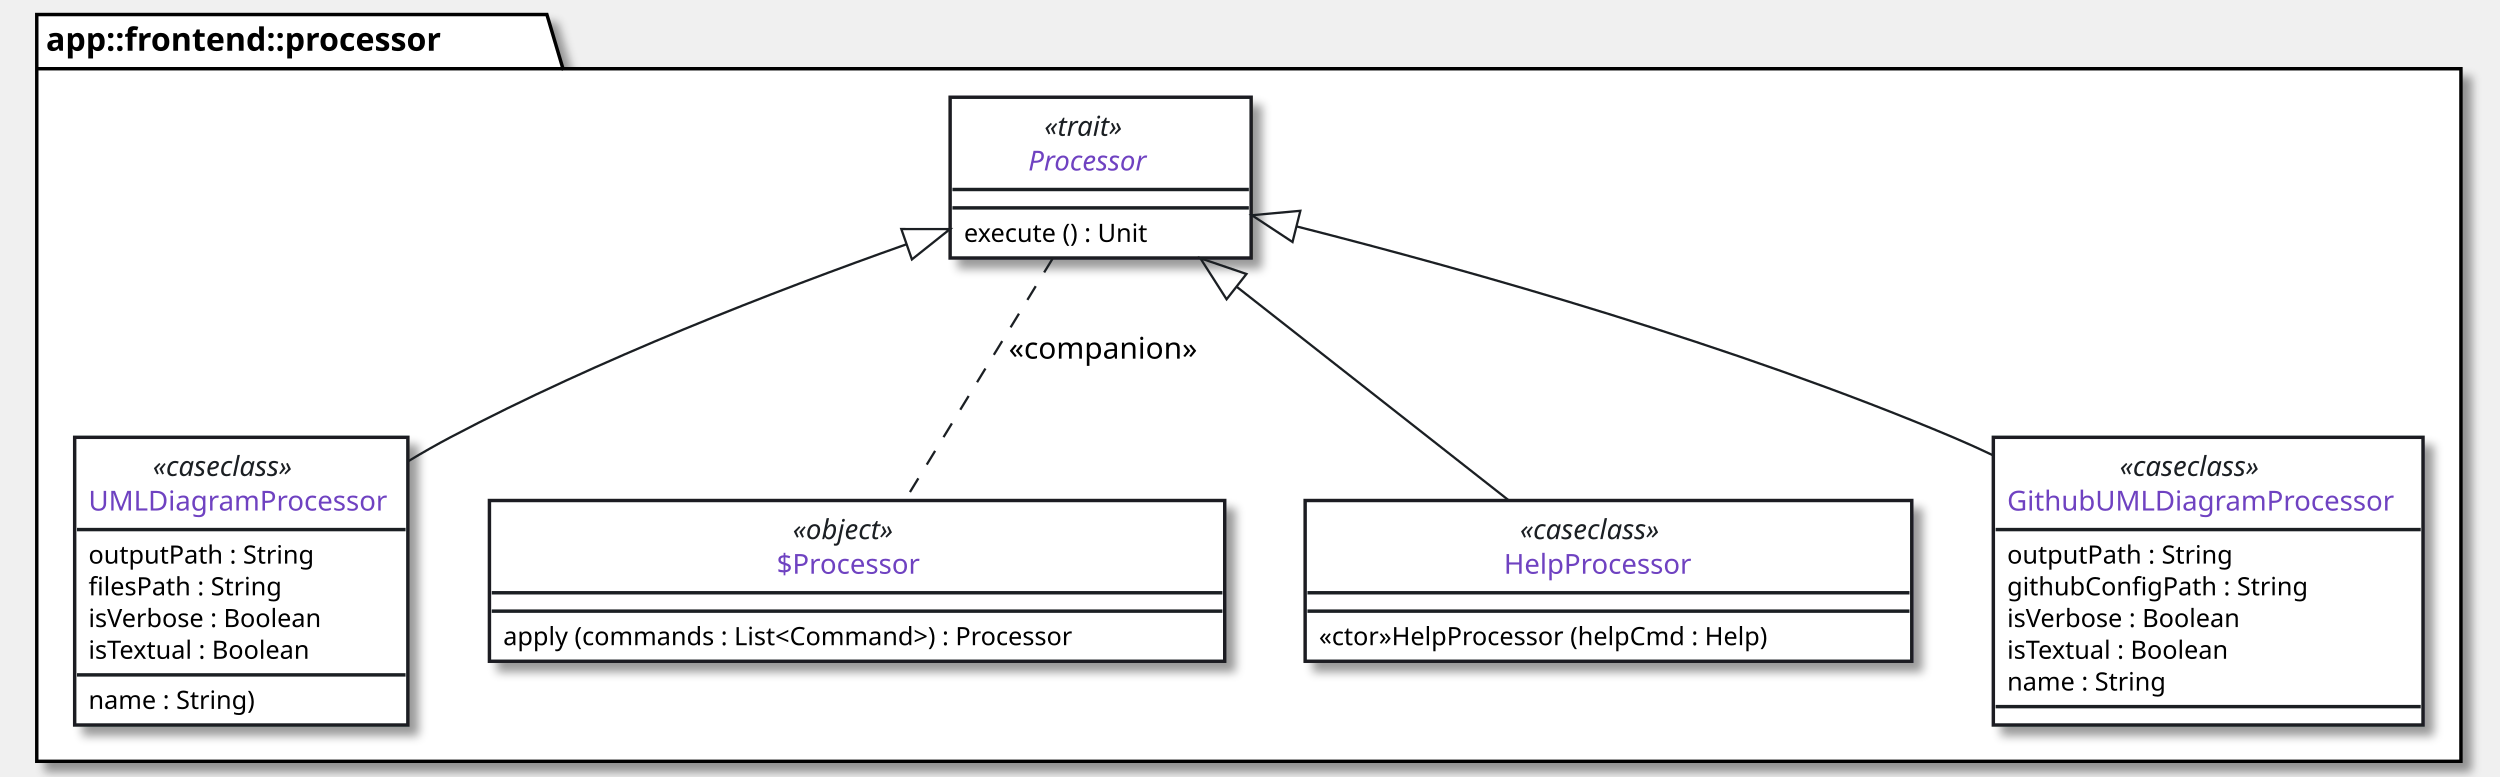
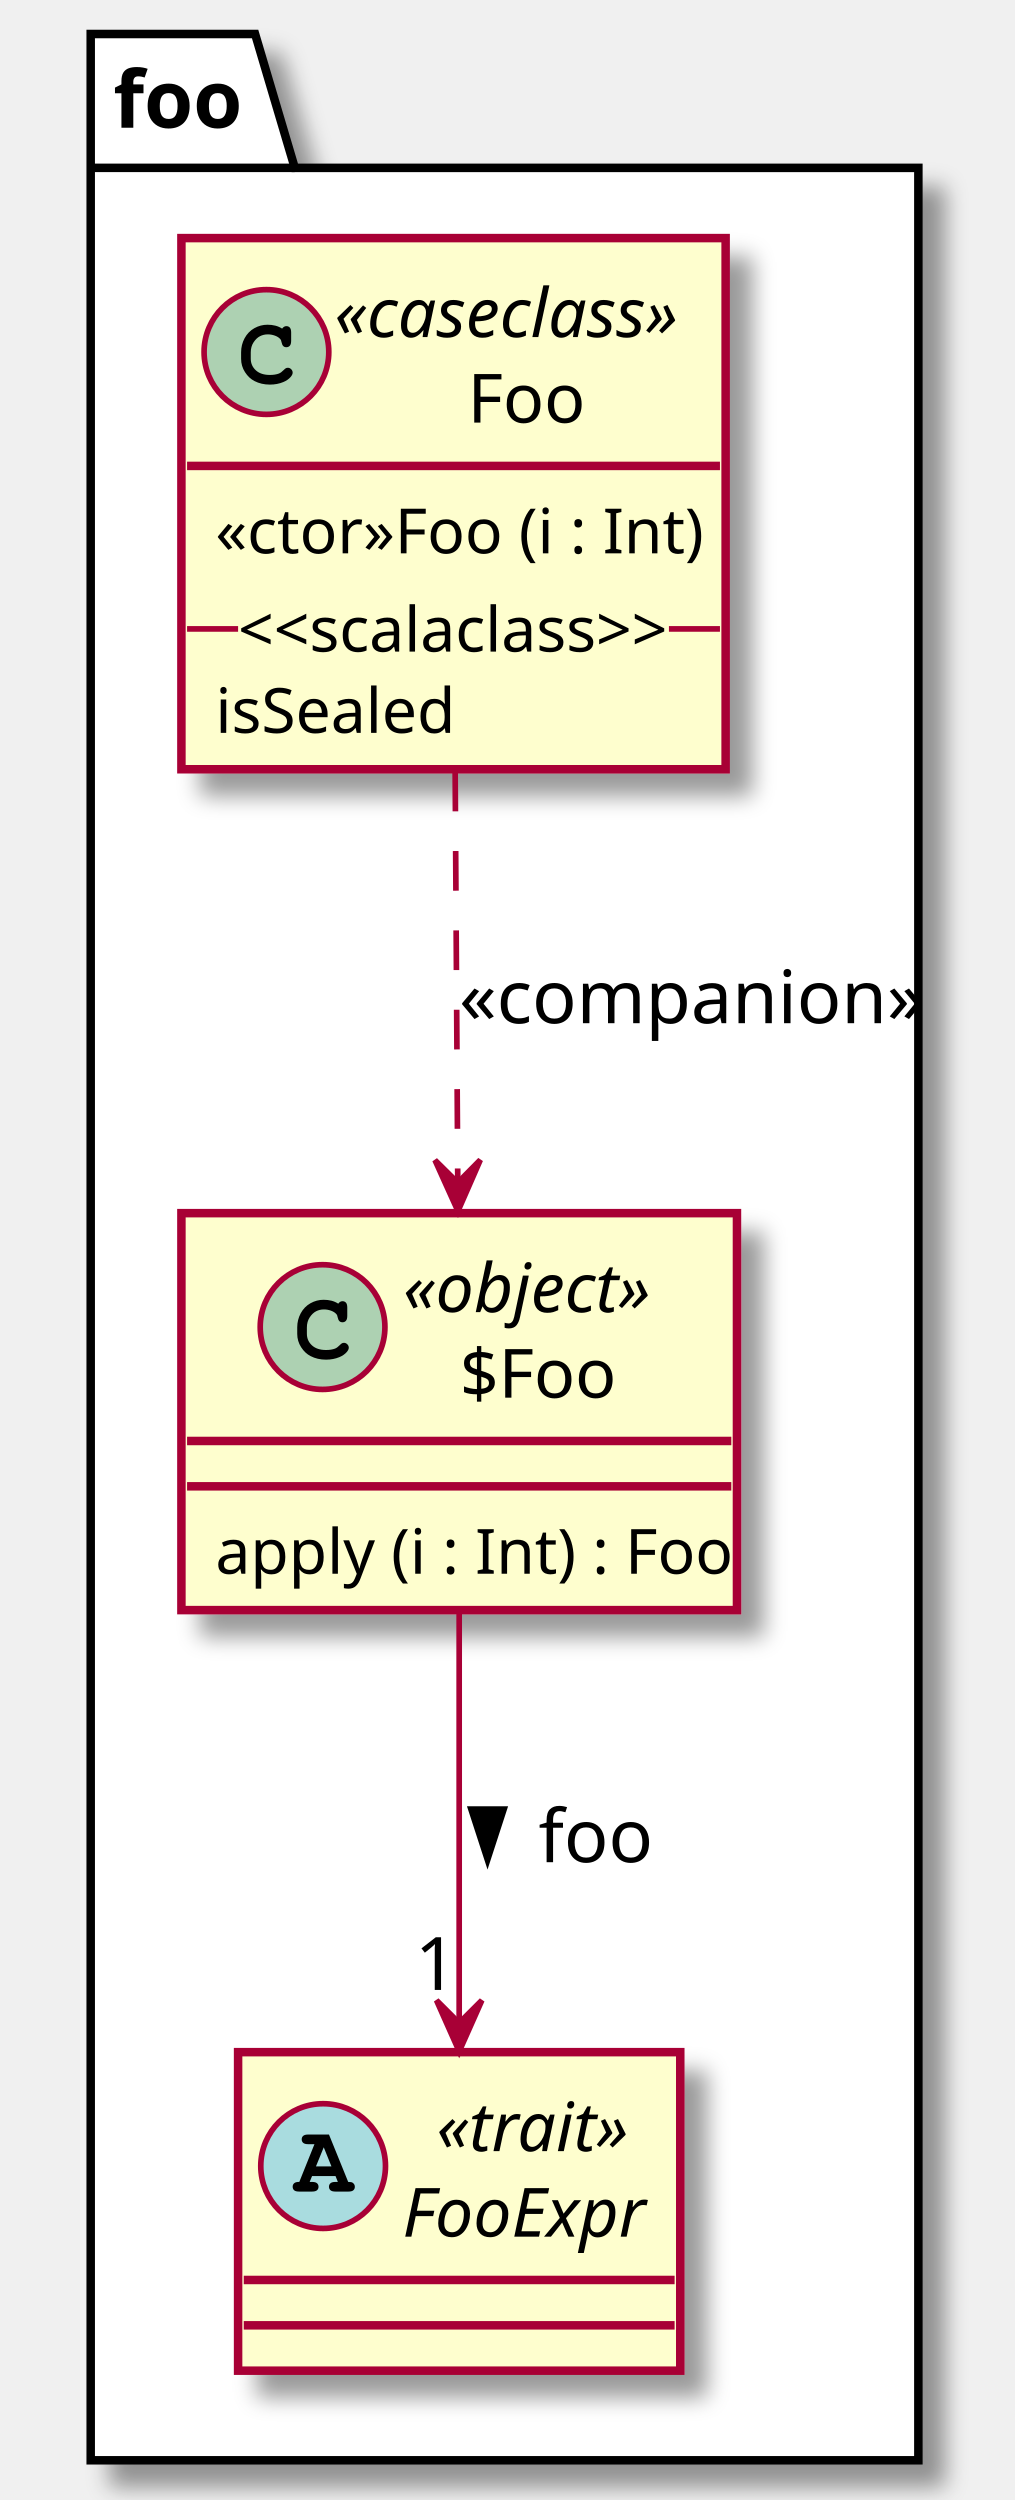
- <svg xmlns="http://www.w3.org/2000/svg" contentScriptType="application/ecmascript" contentStyleType="text/css" height="338px" preserveAspectRatio="none" style="width:1088px;height:338px;" version="1.1" viewBox="0 0 1088 338" width="1088px" zoomAndPan="magnify">
+ <svg xmlns="http://www.w3.org/2000/svg" contentScriptType="application/ecmascript" contentStyleType="text/css" height="441px" preserveAspectRatio="none" style="width:179px;height:441px;" version="1.1" viewBox="0 0 179 441" width="179px" zoomAndPan="magnify">
  <defs>
-     <filter height="300%" id="f1sdap5xpfv44c" width="300%" x="-1" y="-1">
+     <filter height="300%" id="fulk5kx6j2unw" width="300%" x="-1" y="-1">
      <feGaussianBlur result="blurOut" stdDeviation="2.0" />
      <feColorMatrix in="blurOut" result="blurOut2" type="matrix" values="0 0 0 0 0 0 0 0 0 0 0 0 0 0 0 0 0 0 .4 0" />
      <feOffset dx="4.0" dy="4.0" in="blurOut2" result="blurOut3" />
      <feBlend in="SourceGraphic" in2="blurOut3" mode="normal" />
    </filter>
  </defs>
  <g>
-     <polygon fill="#FFFFFF" filter="url(#f1sdap5xpfv44c)" points="16,6.32,238,6.32,245,29.908,1071,29.908,1071,331.32,16,331.32,16,6.32" style="stroke:#000000;stroke-width:1.5;" />
-     <line style="stroke:#000000;stroke-width:1.5;" x1="16" x2="245" y1="29.908" y2="29.908" />
-     <text fill="#000000" font-family="Source Code Pro" font-size="14" font-weight="bold" lengthAdjust="spacingAndGlyphs" textLength="216" x="20" y="22.088">app::frontend::processor</text>
-     <rect codeLine="2" fill="#FFFFFF" filter="url(#f1sdap5xpfv44c)" height="125.201" id="app::frontend::processor.UMLDiagramProcessor" style="stroke:#1B1F23;stroke-width:1.5;" width="145" x="32.5" y="190.32" />
-     <text fill="#1B1F23" font-family="Source Code Pro" font-size="12" font-style="italic" lengthAdjust="spacingAndGlyphs" textLength="77" x="66.5" y="207.121">«caseclass»</text>
-     <text fill="#6F42C1" font-family="Source Code Pro" font-size="12" lengthAdjust="spacingAndGlyphs" textLength="133" x="38.5" y="222.197">UMLDiagramProcessor</text>
-     <line style="stroke:#1B1F23;stroke-width:1.5;" x1="33.5" x2="176.5" y1="230.471" y2="230.471" />
-     <text fill="#000000" font-family="Source Code Pro" font-size="11" lengthAdjust="spacingAndGlyphs" textLength="133" x="38.5" y="245.282">outputPath : String</text>
-     <text fill="#000000" font-family="Source Code Pro" font-size="11" lengthAdjust="spacingAndGlyphs" textLength="126" x="38.5" y="259.092">filesPath : String</text>
-     <text fill="#000000" font-family="Source Code Pro" font-size="11" lengthAdjust="spacingAndGlyphs" textLength="133" x="38.5" y="272.901">isVerbose : Boolean</text>
-     <text fill="#000000" font-family="Source Code Pro" font-size="11" lengthAdjust="spacingAndGlyphs" textLength="133" x="38.5" y="286.711">isTextual : Boolean</text>
-     <line style="stroke:#1B1F23;stroke-width:1.5;" x1="33.5" x2="176.5" y1="293.711" y2="293.711" />
-     <text fill="#000000" font-family="Source Code Pro" font-size="11" lengthAdjust="spacingAndGlyphs" textLength="98" x="38.5" y="308.521">name : String)</text>
-     <rect codeLine="9" fill="#FFFFFF" filter="url(#f1sdap5xpfv44c)" height="69.961" id="app::frontend::processor.$Processor" style="stroke:#1B1F23;stroke-width:1.5;" width="320" x="213" y="217.82" />
-     <text fill="#1B1F23" font-family="Source Code Pro" font-size="12" font-style="italic" lengthAdjust="spacingAndGlyphs" textLength="56" x="345" y="234.621">«object»</text>
-     <text fill="#6F42C1" font-family="Source Code Pro" font-size="12" lengthAdjust="spacingAndGlyphs" textLength="70" x="338" y="249.697">$Processor</text>
-     <line style="stroke:#1B1F23;stroke-width:1.5;" x1="214" x2="532" y1="257.971" y2="257.971" />
-     <line style="stroke:#1B1F23;stroke-width:1.5;" x1="214" x2="532" y1="265.971" y2="265.971" />
-     <text fill="#000000" font-family="Source Code Pro" font-size="11" lengthAdjust="spacingAndGlyphs" textLength="308" x="219" y="280.782">apply (commands : List&lt;Command&gt;) : Processor</text>
-     <rect codeLine="12" fill="#FFFFFF" filter="url(#f1sdap5xpfv44c)" height="69.961" id="app::frontend::processor.Processor" style="stroke:#1B1F23;stroke-width:1.5;" width="131" x="413.5" y="42.32" />
-     <text fill="#1B1F23" font-family="Source Code Pro" font-size="12" font-style="italic" lengthAdjust="spacingAndGlyphs" textLength="49" x="454.5" y="59.121">«trait»</text>
-     <text fill="#6F42C1" font-family="Source Code Pro" font-size="12" font-style="italic" lengthAdjust="spacingAndGlyphs" textLength="63" x="447.5" y="74.197">Processor</text>
-     <line style="stroke:#1B1F23;stroke-width:1.5;" x1="414.5" x2="543.5" y1="82.471" y2="82.471" />
-     <line style="stroke:#1B1F23;stroke-width:1.5;" x1="414.5" x2="543.5" y1="90.471" y2="90.471" />
-     <text fill="#000000" font-family="Source Code Pro" font-size="11" lengthAdjust="spacingAndGlyphs" textLength="119" x="419.5" y="105.282">execute () : Unit</text>
-     <rect codeLine="16" fill="#FFFFFF" filter="url(#f1sdap5xpfv44c)" height="69.961" id="app::frontend::processor.HelpProcessor" style="stroke:#1B1F23;stroke-width:1.5;" width="264" x="568" y="217.82" />
-     <text fill="#1B1F23" font-family="Source Code Pro" font-size="12" font-style="italic" lengthAdjust="spacingAndGlyphs" textLength="77" x="661.5" y="234.621">«caseclass»</text>
-     <text fill="#6F42C1" font-family="Source Code Pro" font-size="12" lengthAdjust="spacingAndGlyphs" textLength="91" x="654.5" y="249.697">HelpProcessor</text>
-     <line style="stroke:#1B1F23;stroke-width:1.5;" x1="569" x2="831" y1="257.971" y2="257.971" />
-     <line style="stroke:#1B1F23;stroke-width:1.5;" x1="569" x2="831" y1="265.971" y2="265.971" />
-     <text fill="#000000" font-family="Source Code Pro" font-size="11" lengthAdjust="spacingAndGlyphs" textLength="252" x="574" y="280.782">«ctor»HelpProcessor (helpCmd : Help)</text>
-     <rect codeLine="20" fill="#FFFFFF" filter="url(#f1sdap5xpfv44c)" height="125.201" id="app::frontend::processor.GithubUMLDiagramProcessor" style="stroke:#1B1F23;stroke-width:1.5;" width="187" x="867.5" y="190.32" />
-     <text fill="#1B1F23" font-family="Source Code Pro" font-size="12" font-style="italic" lengthAdjust="spacingAndGlyphs" textLength="77" x="922.5" y="207.121">«caseclass»</text>
-     <text fill="#6F42C1" font-family="Source Code Pro" font-size="12" lengthAdjust="spacingAndGlyphs" textLength="175" x="873.5" y="222.197">GithubUMLDiagramProcessor</text>
-     <line style="stroke:#1B1F23;stroke-width:1.5;" x1="868.5" x2="1053.5" y1="230.471" y2="230.471" />
-     <text fill="#000000" font-family="Source Code Pro" font-size="11" lengthAdjust="spacingAndGlyphs" textLength="133" x="873.5" y="245.282">outputPath : String</text>
-     <text fill="#000000" font-family="Source Code Pro" font-size="11" lengthAdjust="spacingAndGlyphs" textLength="175" x="873.5" y="259.092">githubConfigPath : String</text>
-     <text fill="#000000" font-family="Source Code Pro" font-size="11" lengthAdjust="spacingAndGlyphs" textLength="133" x="873.5" y="272.901">isVerbose : Boolean</text>
-     <text fill="#000000" font-family="Source Code Pro" font-size="11" lengthAdjust="spacingAndGlyphs" textLength="133" x="873.5" y="286.711">isTextual : Boolean</text>
-     <text fill="#000000" font-family="Source Code Pro" font-size="11" lengthAdjust="spacingAndGlyphs" textLength="91" x="873.5" y="300.521">name : String</text>
-     <line style="stroke:#1B1F23;stroke-width:1.5;" x1="868.5" x2="1053.5" y1="307.52" y2="307.52" />
-     <path codeLine="28" d="M458.06,112.6 C439.47,143.01 412.47,187.22 393.9,217.61 " fill="none" id="app::frontend::processor.Processor-app::frontend::processor.$Processor" style="stroke:#1B1F23;stroke-width:1.0;stroke-dasharray:7.0,7.0;" />
-     <text fill="#000000" font-family="Source Code Pro" font-size="13" lengthAdjust="spacingAndGlyphs" textLength="88" x="439" y="156.097">«companion»</text>
-     <path codeLine="29" d="M564.34,98.56 C640.72,117.96 754.98,150.2 850,190.32 C855.68,192.72 861.45,195.33 867.22,198.08 " fill="none" id="app::frontend::processor.Processor-backto-app::frontend::processor.GithubUMLDiagramProcessor" style="stroke:#1B1F23;stroke-width:1.0;" />
-     <polygon fill="none" points="562.51,105.32,544.81,93.67,565.91,91.74,562.51,105.32" style="stroke:#1B1F23;stroke-width:1.0;" />
-     <path codeLine="30" d="M538.18,124.78 C575.37,153.97 622.52,191 656.32,217.53 " fill="none" id="app::frontend::processor.Processor-backto-app::frontend::processor.HelpProcessor" style="stroke:#1B1F23;stroke-width:1.0;" />
-     <polygon fill="none" points="533.81,130.25,522.4,112.39,542.45,119.24,533.81,130.25" style="stroke:#1B1F23;stroke-width:1.0;" />
-     <path codeLine="31" d="M394.39,106.35 C337,126.67 260.2,156.44 196,190.32 C189.93,193.52 183.77,197.04 177.66,200.72 " fill="none" id="app::frontend::processor.Processor-backto-app::frontend::processor.UMLDiagramProcessor" style="stroke:#1B1F23;stroke-width:1.0;" />
-     <polygon fill="none" points="392.25,99.68,413.44,99.7,396.86,112.9,392.25,99.68" style="stroke:#1B1F23;stroke-width:1.0;" />
+     <polygon fill="#FFFFFF" filter="url(#fulk5kx6j2unw)" points="16,6,45,6,52,29.609,162,29.609,162,434,16,434,16,6" style="stroke:#000000;stroke-width:1.5;" />
+     <line style="stroke:#000000;stroke-width:1.5;" x1="16" x2="52" y1="29.609" y2="29.609" />
+     <text fill="#000000" font-family="sans-serif" font-size="14" font-weight="bold" lengthAdjust="spacingAndGlyphs" textLength="23" x="20" y="22.533">foo</text>
+     <rect codeLine="1" fill="#FEFECE" filter="url(#fulk5kx6j2unw)" height="56.188" id="foo.FooExpr" style="stroke:#A80036;stroke-width:1.5;" width="78" x="42" y="362" />
+     <ellipse cx="57" cy="382.094" fill="#A9DCDF" rx="11" ry="11" style="stroke:#A80036;stroke-width:1.0;" />
+     <path d="M59.188,383.859 L55.047,383.859 L54.625,384.891 L55.047,384.891 Q55.656,384.891 55.922,385.125 Q56.188,385.359 56.188,385.75 Q56.188,386.125 55.922,386.359 Q55.656,386.594 55.047,386.594 L52.75,386.594 Q52.141,386.594 51.883,386.359 Q51.625,386.125 51.625,385.734 Q51.625,385.359 51.898,385.117 Q52.172,384.875 52.797,384.891 L55.469,378.234 L54.359,378.234 Q53.75,378.234 53.484,378 Q53.219,377.766 53.219,377.375 Q53.219,377 53.484,376.766 Q53.75,376.531 54.359,376.531 L58.031,376.531 L61.422,384.891 Q62.016,384.891 62.203,385.031 Q62.594,385.297 62.594,385.75 Q62.594,386.125 62.336,386.359 Q62.078,386.594 61.469,386.594 L59.172,386.594 Q58.562,386.594 58.297,386.359 Q58.031,386.125 58.031,385.734 Q58.031,385.359 58.297,385.125 Q58.562,384.891 59.172,384.891 L59.594,384.891 L59.188,383.859 Z M58.469,382.156 L57.109,378.781 L55.734,382.156 L58.469,382.156 Z " fill="#000000" />
+     <text fill="#000000" font-family="sans-serif" font-size="12" font-style="italic" lengthAdjust="spacingAndGlyphs" textLength="34" x="77" y="379.457">«trait»</text>
+     <text fill="#000000" font-family="sans-serif" font-size="12" font-style="italic" lengthAdjust="spacingAndGlyphs" textLength="46" x="71" y="394.551">FooExpr</text>
+     <line style="stroke:#A80036;stroke-width:1.5;" x1="43" x2="119" y1="402.188" y2="402.188" />
+     <line style="stroke:#A80036;stroke-width:1.5;" x1="43" x2="119" y1="410.188" y2="410.188" />
+     <rect codeLine="2" fill="#FEFECE" filter="url(#fulk5kx6j2unw)" height="93.695" id="foo.Foo" style="stroke:#A80036;stroke-width:1.5;" width="96" x="32" y="42" />
+     <ellipse cx="47" cy="62.094" fill="#ADD1B2" rx="11" ry="11" style="stroke:#A80036;stroke-width:1.0;" />
+     <path d="M49.766,57.969 Q49.922,57.75 50.109,57.641 Q50.297,57.531 50.516,57.531 Q50.891,57.531 51.125,57.789 Q51.359,58.047 51.359,58.656 L51.359,60.109 Q51.359,60.719 51.125,60.984 Q50.891,61.25 50.516,61.25 Q50.172,61.25 49.969,61.047 Q49.766,60.859 49.656,60.344 Q49.609,59.984 49.422,59.797 Q49.094,59.422 48.484,59.203 Q47.875,58.984 47.25,58.984 Q46.484,58.984 45.852,59.312 Q45.219,59.641 44.727,60.391 Q44.234,61.141 44.234,62.172 L44.234,63.266 Q44.234,64.5 45.125,65.32 Q46.016,66.141 47.609,66.141 Q48.547,66.141 49.203,65.891 Q49.594,65.734 50.016,65.297 Q50.281,65.031 50.43,64.953 Q50.578,64.875 50.781,64.875 Q51.109,64.875 51.367,65.133 Q51.625,65.391 51.625,65.734 Q51.625,66.078 51.281,66.484 Q50.781,67.062 49.984,67.391 Q48.906,67.844 47.609,67.844 Q46.094,67.844 44.891,67.219 Q43.906,66.719 43.219,65.648 Q42.531,64.578 42.531,63.297 L42.531,62.141 Q42.531,60.812 43.148,59.664 Q43.766,58.516 44.859,57.898 Q45.953,57.281 47.188,57.281 Q47.922,57.281 48.57,57.445 Q49.219,57.609 49.766,57.969 Z " fill="#000000" />
+     <text fill="#000000" font-family="sans-serif" font-size="12" font-style="italic" lengthAdjust="spacingAndGlyphs" textLength="68" x="59" y="59.457">«caseclass»</text>
+     <text fill="#000000" font-family="sans-serif" font-size="12" lengthAdjust="spacingAndGlyphs" textLength="21" x="82.5" y="74.551">Foo</text>
+     <line style="stroke:#A80036;stroke-width:1.5;" x1="33" x2="127" y1="82.188" y2="82.188" />
+     <text fill="#000000" font-family="sans-serif" font-size="11" lengthAdjust="spacingAndGlyphs" textLength="82" x="38" y="97.606">«ctor»Foo (i : Int)</text>
+     <text fill="#000000" font-family="sans-serif" font-size="11" lengthAdjust="spacingAndGlyphs" textLength="41" x="38" y="129.278">isSealed</text>
+     <line style="stroke:#A80036;stroke-width:1.0;" x1="33" x2="42" y1="110.941" y2="110.941" />
+     <text fill="#000000" font-family="sans-serif" font-size="11" lengthAdjust="spacingAndGlyphs" textLength="76" x="42" y="114.942">&lt;&lt;scalaclass&gt;&gt;</text>
+     <line style="stroke:#A80036;stroke-width:1.0;" x1="118" x2="127" y1="110.941" y2="110.941" />
+     <rect codeLine="7" fill="#FEFECE" filter="url(#fulk5kx6j2unw)" height="70.023" id="foo.$Foo" style="stroke:#A80036;stroke-width:1.5;" width="98" x="32" y="214" />
+     <ellipse cx="56.9" cy="234.094" fill="#ADD1B2" rx="11" ry="11" style="stroke:#A80036;stroke-width:1.0;" />
+     <path d="M59.666,229.969 Q59.822,229.75 60.009,229.641 Q60.197,229.531 60.416,229.531 Q60.791,229.531 61.025,229.789 Q61.259,230.047 61.259,230.656 L61.259,232.109 Q61.259,232.719 61.025,232.984 Q60.791,233.25 60.416,233.25 Q60.072,233.25 59.869,233.047 Q59.666,232.859 59.556,232.344 Q59.509,231.984 59.322,231.797 Q58.994,231.422 58.384,231.203 Q57.775,230.984 57.15,230.984 Q56.384,230.984 55.752,231.312 Q55.119,231.641 54.627,232.391 Q54.134,233.141 54.134,234.172 L54.134,235.266 Q54.134,236.5 55.025,237.32 Q55.916,238.141 57.509,238.141 Q58.447,238.141 59.103,237.891 Q59.494,237.734 59.916,237.297 Q60.181,237.031 60.33,236.953 Q60.478,236.875 60.681,236.875 Q61.009,236.875 61.267,237.133 Q61.525,237.391 61.525,237.734 Q61.525,238.078 61.181,238.484 Q60.681,239.062 59.884,239.391 Q58.806,239.844 57.509,239.844 Q55.994,239.844 54.791,239.219 Q53.806,238.719 53.119,237.648 Q52.431,236.578 52.431,235.297 L52.431,234.141 Q52.431,232.812 53.048,231.664 Q53.666,230.516 54.759,229.898 Q55.853,229.281 57.087,229.281 Q57.822,229.281 58.47,229.445 Q59.119,229.609 59.666,229.969 Z " fill="#000000" />
+     <text fill="#000000" font-family="sans-serif" font-size="12" font-style="italic" lengthAdjust="spacingAndGlyphs" textLength="48" x="71.1" y="231.457">«object»</text>
+     <text fill="#000000" font-family="sans-serif" font-size="12" lengthAdjust="spacingAndGlyphs" textLength="28" x="81.1" y="246.551">$Foo</text>
+     <line style="stroke:#A80036;stroke-width:1.5;" x1="33" x2="129" y1="254.188" y2="254.188" />
+     <line style="stroke:#A80036;stroke-width:1.5;" x1="33" x2="129" y1="262.188" y2="262.188" />
+     <text fill="#000000" font-family="sans-serif" font-size="11" lengthAdjust="spacingAndGlyphs" textLength="86" x="38" y="277.606">apply (i : Int) : Foo</text>
+     <path codeLine="11" d="M81,284 C81,306.18 81,334.94 81,356.75 " fill="none" id="foo.$Foo-to-foo.FooExpr" style="stroke:#A80036;stroke-width:1.0;" />
+     <polygon fill="#A80036" points="81,361.86,85,352.86,81,356.86,77,352.86,81,361.86" style="stroke:#A80036;stroke-width:1.0;" />
+     <polygon fill="#000000" points="86,328.176,88.939,319.131,83.061,319.131,86,328.176" style="stroke:#000000;stroke-width:1.0;" />
+     <text fill="#000000" font-family="sans-serif" font-size="13" lengthAdjust="spacingAndGlyphs" textLength="17" x="95" y="328.495">foo</text>
+     <text fill="#000000" font-family="sans-serif" font-size="13" lengthAdjust="spacingAndGlyphs" textLength="7" x="73.191" y="351.017">1</text>
+     <path codeLine="12" d="M80.29,136.12 C80.44,159.06 80.61,186.5 80.75,208.46 " fill="none" id="foo.Foo-to-foo.$Foo" style="stroke:#A80036;stroke-width:1.0;stroke-dasharray:7.0,7.0;" />
+     <polygon fill="#A80036" points="80.78,213.63,84.728,204.607,80.751,208.63,76.729,204.653,80.78,213.63" style="stroke:#A80036;stroke-width:1.0;" />
+     <text fill="#000000" font-family="sans-serif" font-size="13" lengthAdjust="spacingAndGlyphs" textLength="77" x="81" y="180.495">«companion»</text>
  </g>
</svg>
